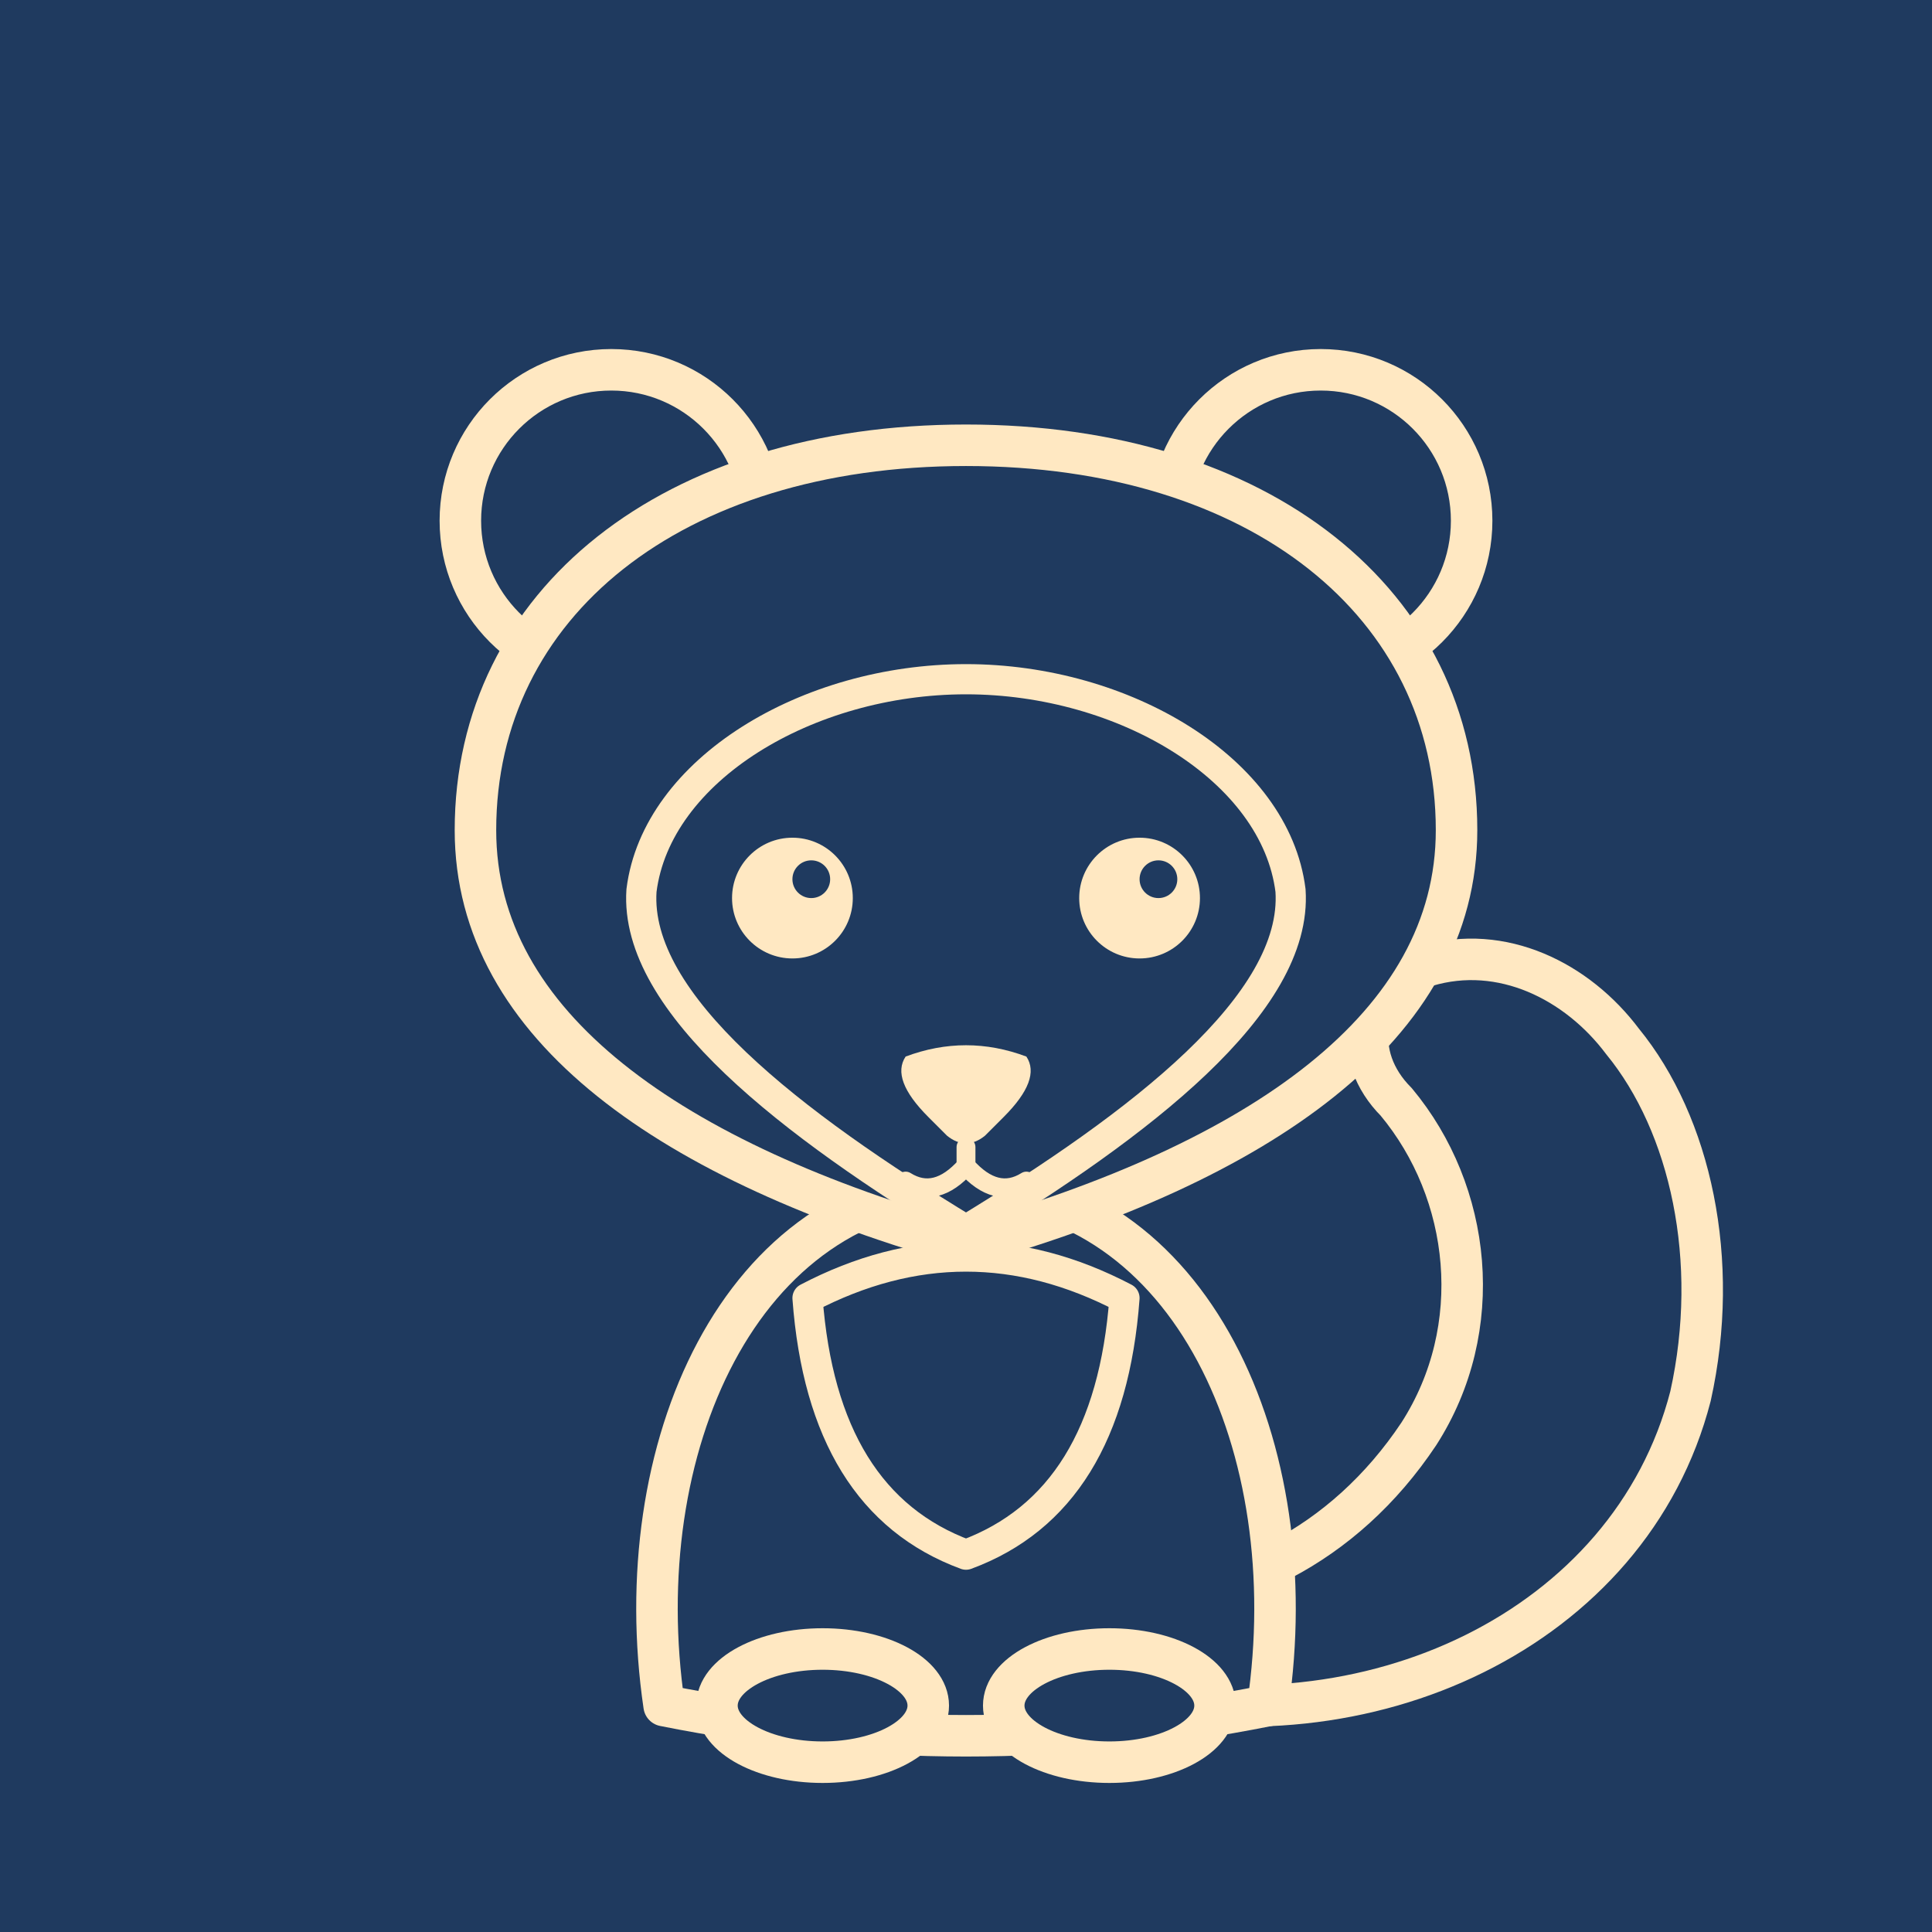
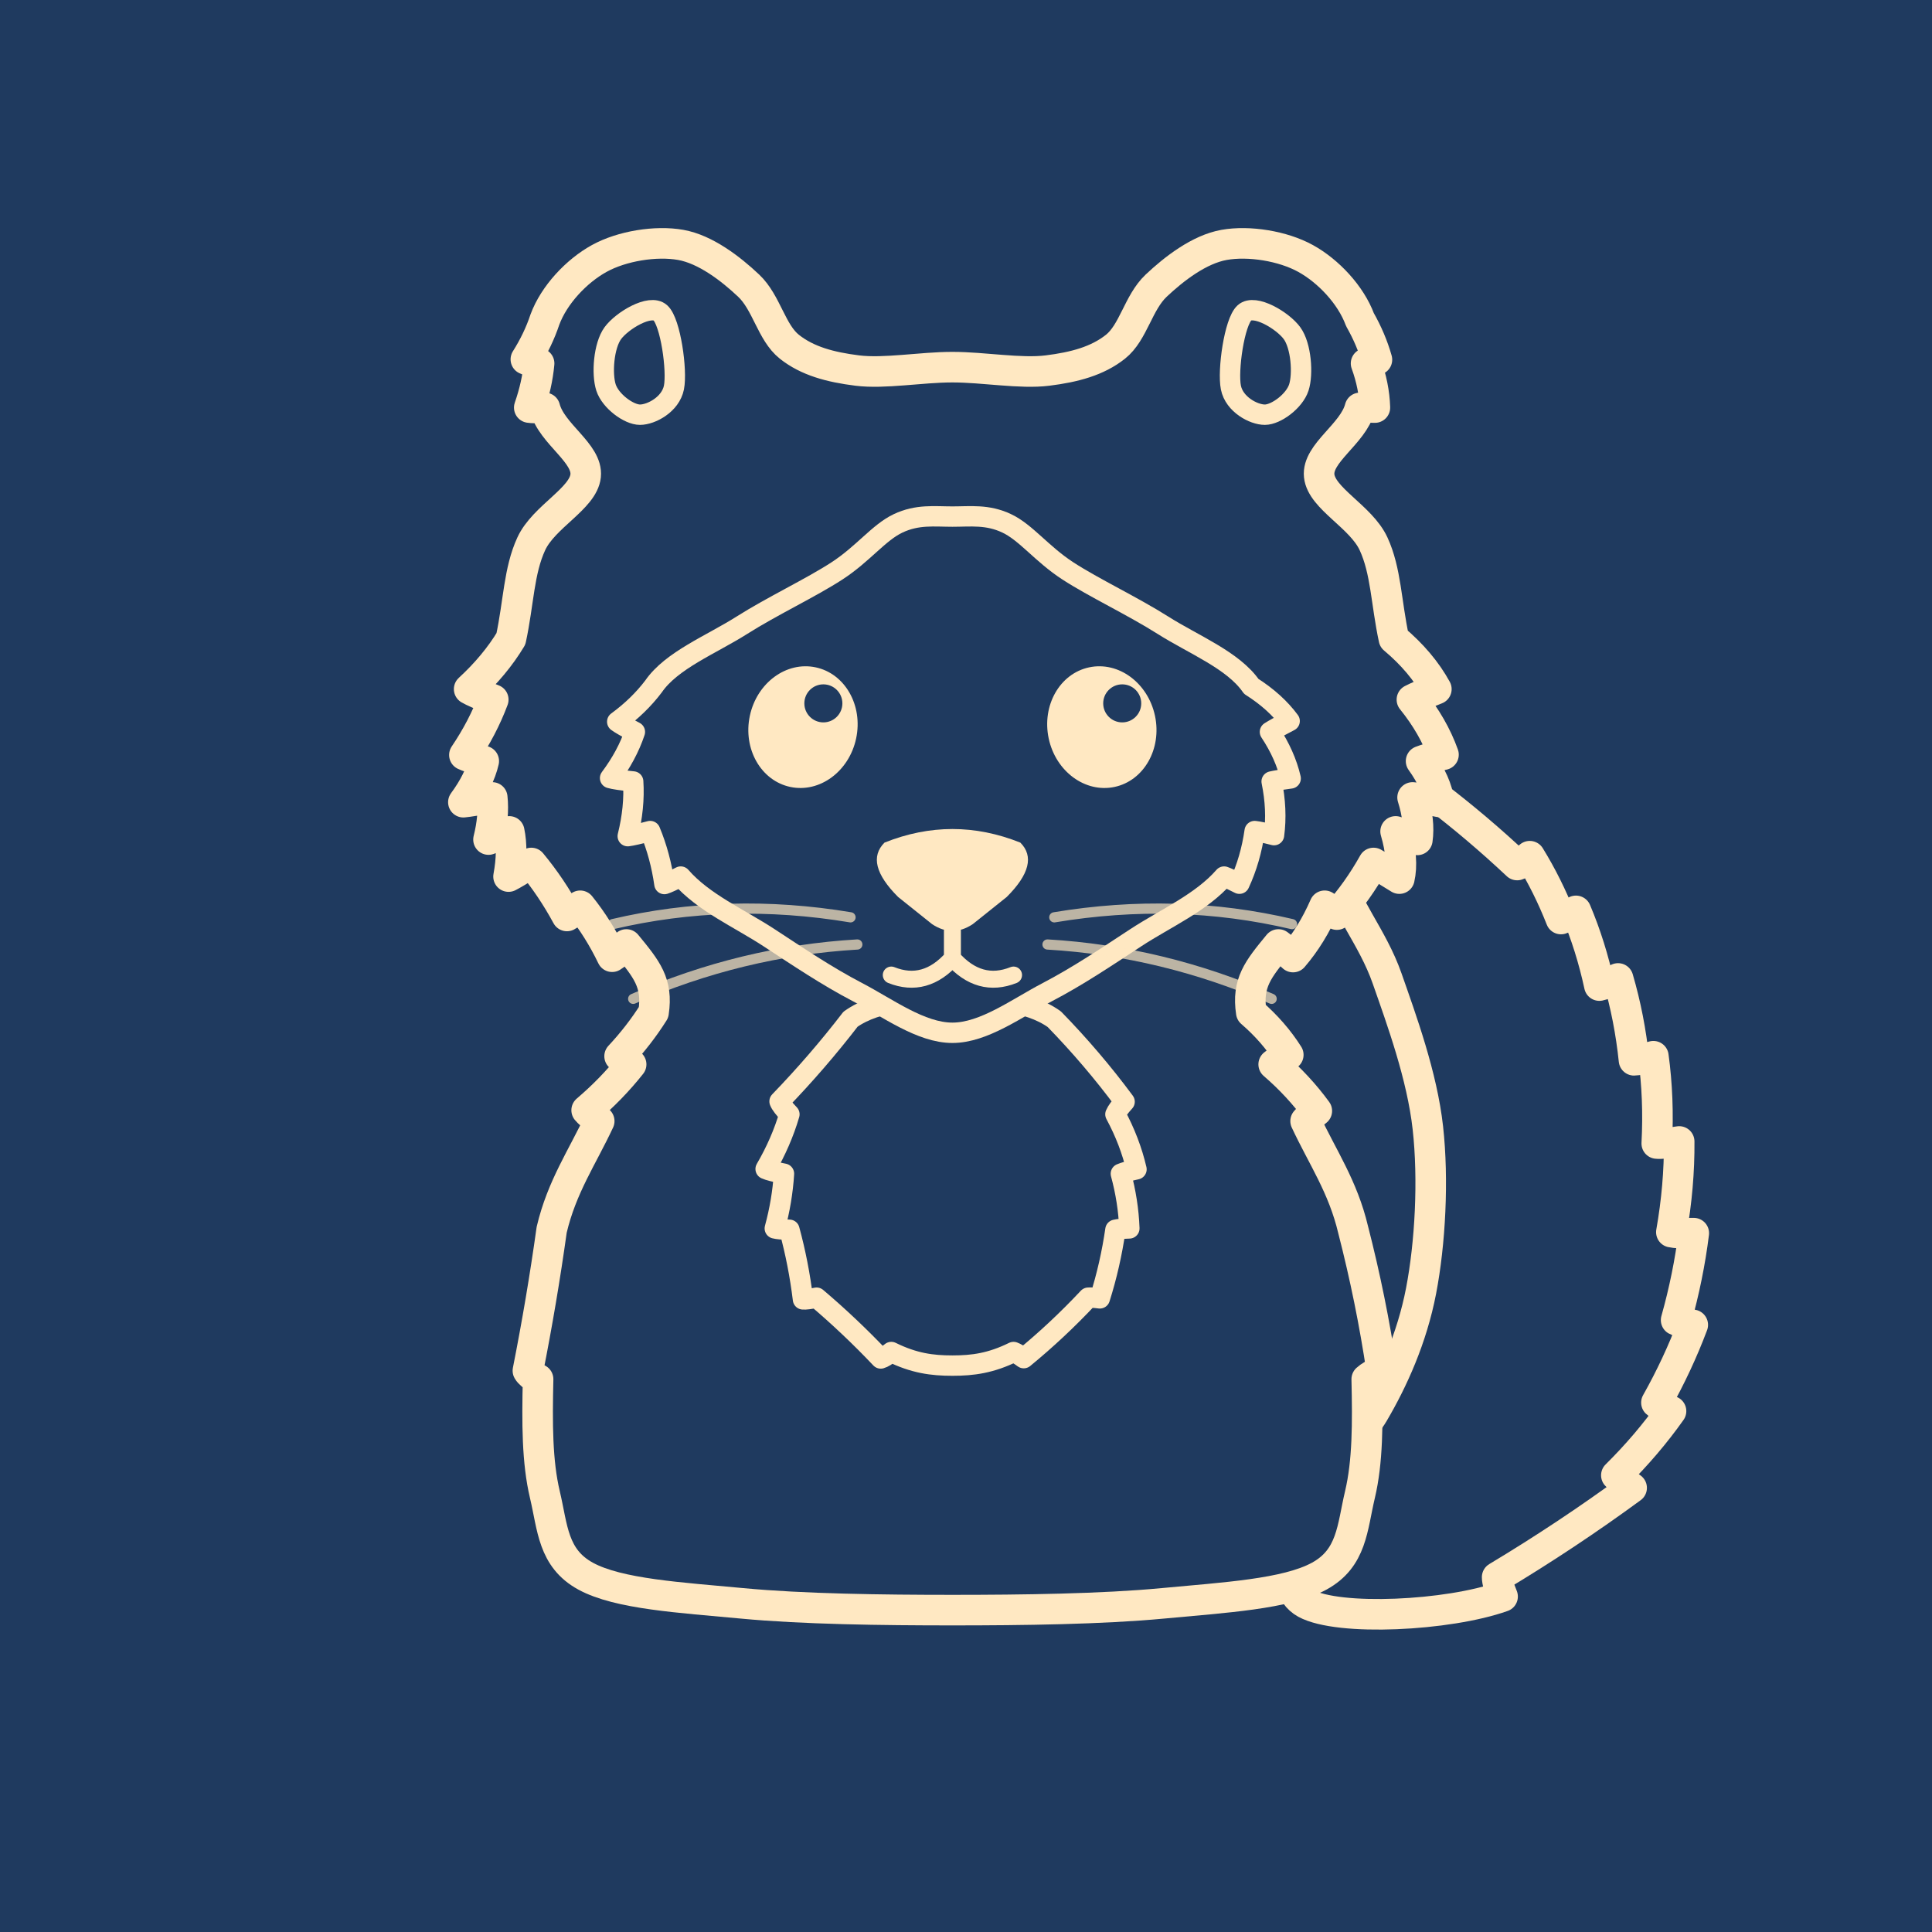
<svg xmlns="http://www.w3.org/2000/svg" viewBox="0 0 512 512">
  <defs />
  <rect width="512" height="512" fill="#1F3A5F" />
-   <g stroke="#FFE8C2" stroke-width="11" stroke-linecap="round" stroke-linejoin="round" fill="#1F3A5F">
-     <path d="M296 448C362 464 432 432 448 370C456 334 448 298 430 276C418 260 398 250 378 256C360 262 358 280 370 292C390 316 394 352 376 380C356 410 326 424 296 424Z" />
-     <path d="M176 452C166 384 196 316 256 314C316 316 346 384 336 452Q256 468 176 452Z" />
-     <ellipse cx="218" cy="452" rx="28" ry="15" />
-     <ellipse cx="294" cy="452" rx="28" ry="15" />
-     <path d="M214 344Q256 322 298 344Q294 398 256 412Q218 398 214 344Z" stroke-width="8" />
-     <circle cx="162" cy="138" r="40" />
-     <circle cx="350" cy="138" r="40" />
-     <path d="M256 118C334 118 386 160 386 220C386 272 334 308 256 330C178 308 126 272 126 220C126 160 178 118 256 118Z" />
-     <path d="M256 180C298 180 338 204 342 236C344 266 302 298 256 326C210 298 168 266 170 236C174 204 214 180 256 180Z" stroke-width="8" />
+   <g transform="translate(256 262) scale(.9) translate(-260 -289)">
+     <path d="M360 470C369.7 475.3 402 473.7 418 468Q416.4 464.1 416.4 462.3Q436.9 450 456 436Q452.5 433.5 451.5 432.3Q460.6 423.3 467.6 413.4Q464.3 411.9 463.3 410.9Q469.6 399.7 474 388Q470.3 387.3 469.1 386.6Q472.7 373.8 474.3 361Q469.4 361.1 467.7 360.7Q470.1 347.1 470 334Q465.1 334.8 463.4 334.6Q464.1 321.4 462.4 308.9Q458.2 310.1 456.7 310.1Q455.4 297.6 452 286Q448 287.8 446.5 288.1Q444 276.5 439.6 266.1Q436.5 268.1 435.2 268.5Q431.3 258.6 426 250Q423.6 252.2 422.3 252.6Q410.6 241.6 398 232C389.7 229.7 380.7 232 376 236C371.3 240 368.7 247.7 370 256C371.3 264.3 379.7 273.7 384 286C388.3 298.3 394.3 314.7 396 330C397.7 345.3 396.7 364 394 378C391.3 392 385.7 404.3 380 414C374.3 423.7 363.3 426.7 360 436C356.7 445.3 350.3 464.7 360 470Z" fill="#1F3A5F" stroke="#FFE8C2" stroke-width="9" stroke-linecap="round" stroke-linejoin="round" />
+     <path d="M256 106C265.3 106 276 108 284 107C292 106 298.7 104.2 304 100C309.3 95.8 310.7 87 316 82C321.3 77 328.7 71.3 336 70C343.3 68.7 353.3 70.3 360 74C366.7 77.7 373.3 84.7 376 92Q379.3 97.8 381 103.8Q378.7 104.4 377.8 104.9Q380.2 111.5 380.4 117.9Q377.3 117.8 376 118C374 125.7 363.3 131.3 364 138C364.7 144.7 376.3 150 380 158C383.7 166 383.7 175.3 386 186Q394.1 192.8 398.5 200.8Q393.4 202.8 391.3 203.9Q397.6 211.7 400.6 220.1Q396 221.2 394 222Q398.6 228.4 399.3 234Q393.9 232.9 391.5 232.7Q393.7 239.7 392.9 245.2Q388.5 243.3 386.5 242.7Q388.9 250.9 387.6 256.6Q382.3 253.3 380 252Q375.3 260.4 369.2 267.2Q366.8 265.3 365.6 264.6Q361.8 273.3 356.3 279.7Q353.4 277 352 276C346 283.3 342.7 287.3 344 296Q350.6 301.7 354.9 308.5Q351.8 310.3 350.6 311.3Q357.9 317.6 363.3 325Q360.9 326.9 360 328C365 338.7 371 347.3 374 360Q379.3 380.6 382.4 401.4Q379.3 402.8 378 404C378.3 417 378.3 428.3 376 438C373.7 447.7 373.7 456.7 364 462C354.3 467.3 336 468.3 318 470C300 471.7 276.7 472 256 472C235.3 472 212 471.7 194 470C176 468.3 157.7 467.3 148 462C138.3 456.7 138.3 447.7 136 438C133.7 428.3 133.7 417 134 404Q131.7 402.7 131 401.5Q135.1 380.8 138 360C141 347.3 147 338.7 152 328Q149.1 325.8 148.3 324.8Q155.7 318.5 161.4 311.3Q158.8 309.7 158 308.9Q163.7 302.8 168 296C169.3 287.3 166 283.3 160 276Q157 278.9 155.8 279.6Q151.8 271.3 146.4 264.6Q143.7 267 142.5 267.6Q137.9 259.1 132 252Q127.1 255.1 125.3 256Q126.7 248.4 125.5 242.7Q120.9 244.6 119.4 245.1Q121.1 238.3 120.5 232.7Q114.2 233.9 112 234.1Q116.7 227.7 118 222Q113.7 220.9 112.3 220.2Q117.7 212.2 120.8 203.9Q115.4 201.8 113.7 200.8Q121.3 193.8 126 186C128.3 175.3 128.3 166 132 158C135.7 150 147.3 144.7 148 138C148.7 131.3 138 125.7 136 118Q132.6 118.1 131.4 117.9Q133.7 111.3 134.3 104.9Q131.4 104.2 130.4 103.7Q134 98 136 92C138.7 84.7 145.3 77.7 152 74C158.7 70.3 168.7 68.7 176 70C183.3 71.3 190.7 77 196 82C201.3 87 202.7 95.8 208 100C213.3 104.2 220 106 228 107C236 108 246.7 106 256 106Z" fill="#1F3A5F" stroke="#FFE8C2" stroke-width="9" stroke-linecap="round" stroke-linejoin="round" />
+     <path d="M256 292C266 292 278 292.3 286 298Q297.3 309.6 306.7 322.3Q304.6 324.6 304 326Q308.3 334 310.2 342.2Q307 342.9 305.6 343.5Q307.8 351.6 308.1 359.6Q305.2 359.7 304 360Q302.5 370.4 299.4 380.2Q297.1 379.9 296 380Q287 389.6 277 397.8Q275.1 396.4 274 396C267.3 399.3 262 400 256 400C250 400 244.7 399.3 238 396Q236 397.6 234.9 397.9Q225.9 388.4 216 380Q213.1 380.6 212 380.5Q210.7 369.9 208 360Q204.8 359.9 203.7 359.6Q205.9 351.5 206.4 343.5Q202.3 342.7 201 342.1Q205.6 334.2 208 326Q205.6 323.5 205.1 322.2Q216.3 310.6 226 298C234 292.3 246 292 256 292Z" fill="#1F3A5F" stroke="#FFE8C2" stroke-width="6" stroke-linecap="round" stroke-linejoin="round" />
+     <path d="M342 90C345 87.3 353.3 92.3 356 96C358.7 99.7 359.3 108 358 112C356.7 116 351.3 120 348 120C344.7 120 339 117 338 112C337 107 339 92.7 342 90Z" fill="#1F3A5F" stroke="#FFE8C2" stroke-width="6" stroke-linecap="round" stroke-linejoin="round" />
+     <path d="M174 112C173 117 167.3 120 164 120C160.7 120 155.3 116 154 112C152.7 108 153.3 99.7 156 96C158.7 92.3 167 87.3 170 90C173 92.7 175 107 174 112Z" fill="#1F3A5F" stroke="#FFE8C2" stroke-width="6" stroke-linecap="round" stroke-linejoin="round" />
+     <path d="M256 150C261.3 150 266.3 149.3 272 152C277.7 154.7 282.3 161 290 166C297.7 171 309 176.3 318 182C327 187.7 338.7 192.3 344 200Q351.1 204.5 355.3 210.2Q351.2 212.3 349.5 213.4Q354 220.2 355.6 227.1Q351.7 227.6 350 228Q351.7 236.3 350.7 243.8Q346.8 242.8 345 242.6Q343.8 251 340.5 258.1Q337.4 256.5 336 256C329.3 263.7 318.7 268.3 310 274C301.3 279.7 293 285.3 284 290C275 294.7 265.3 302 256 302C246.7 302 237 294.7 228 290C219 285.3 210.7 279.7 202 274C193.3 268.3 182.7 263.7 176 256Q172.5 257.8 171.2 258.2Q170 249.8 167 242.6Q162.1 243.9 160.4 244.1Q162.5 235.6 162 228Q156.9 227.5 155.2 227Q160.2 220.3 162.5 213.4Q158.5 211.3 157.3 210.4Q163.7 205.7 168 200C173.3 192.3 185 187.7 194 182C203 176.3 214.3 171 222 166C229.7 161 234.3 154.7 240 152C245.7 149.3 250.7 150 256 150Z" fill="#1F3A5F" stroke="#FFE8C2" stroke-width="6" stroke-linecap="round" stroke-linejoin="round" />
+     <ellipse cx="212" cy="212" rx="16" ry="18" transform="rotate(12 212 212)" fill="#FFE8C2" />
+     <circle cx="218" cy="205" r="5.6" fill="#1F3A5F" />
+     <ellipse cx="300" cy="212" rx="16" ry="18" transform="rotate(-12 300 212)" fill="#FFE8C2" />
+     <circle cx="306" cy="205" r="5.6" fill="#1F3A5F" />
+     <path d="M236 246Q256 238 276 246Q282 252 272 262L262 270Q256 274 250 270L240 262Q230 252 236 246Z" fill="#FFE8C2" />
+     <path d="M256 272V280M256 280Q248 289 238 285M256 280Q264 289 274 285" fill="none" stroke="#FFE8C2" stroke-width="5" stroke-linecap="round" />
+     <path d="M226 268Q190 262 156 270M228 276Q194 278 162 292M286 268Q322 262 356 270M284 276Q318 278 350 292" fill="none" stroke="#FFE8C2" stroke-width="3" stroke-linecap="round" opacity=".7" />
  </g>
-   <circle cx="210" cy="238" r="16" fill="#FFE8C2" />
-   <circle cx="215" cy="233" r="5" fill="#1F3A5F" />
-   <circle cx="302" cy="238" r="16" fill="#FFE8C2" />
-   <circle cx="307" cy="233" r="5" fill="#1F3A5F" />
-   <path d="M240 280Q256 274 272 280Q276 286 266 296L261 301Q256 305 251 301L246 296Q236 286 240 280Z" fill="#FFE8C2" />
-   <path d="M256 304V309M256 309Q248 318 240 313M256 309Q264 318 272 313" fill="none" stroke="#FFE8C2" stroke-width="5" stroke-linecap="round" />
</svg>
